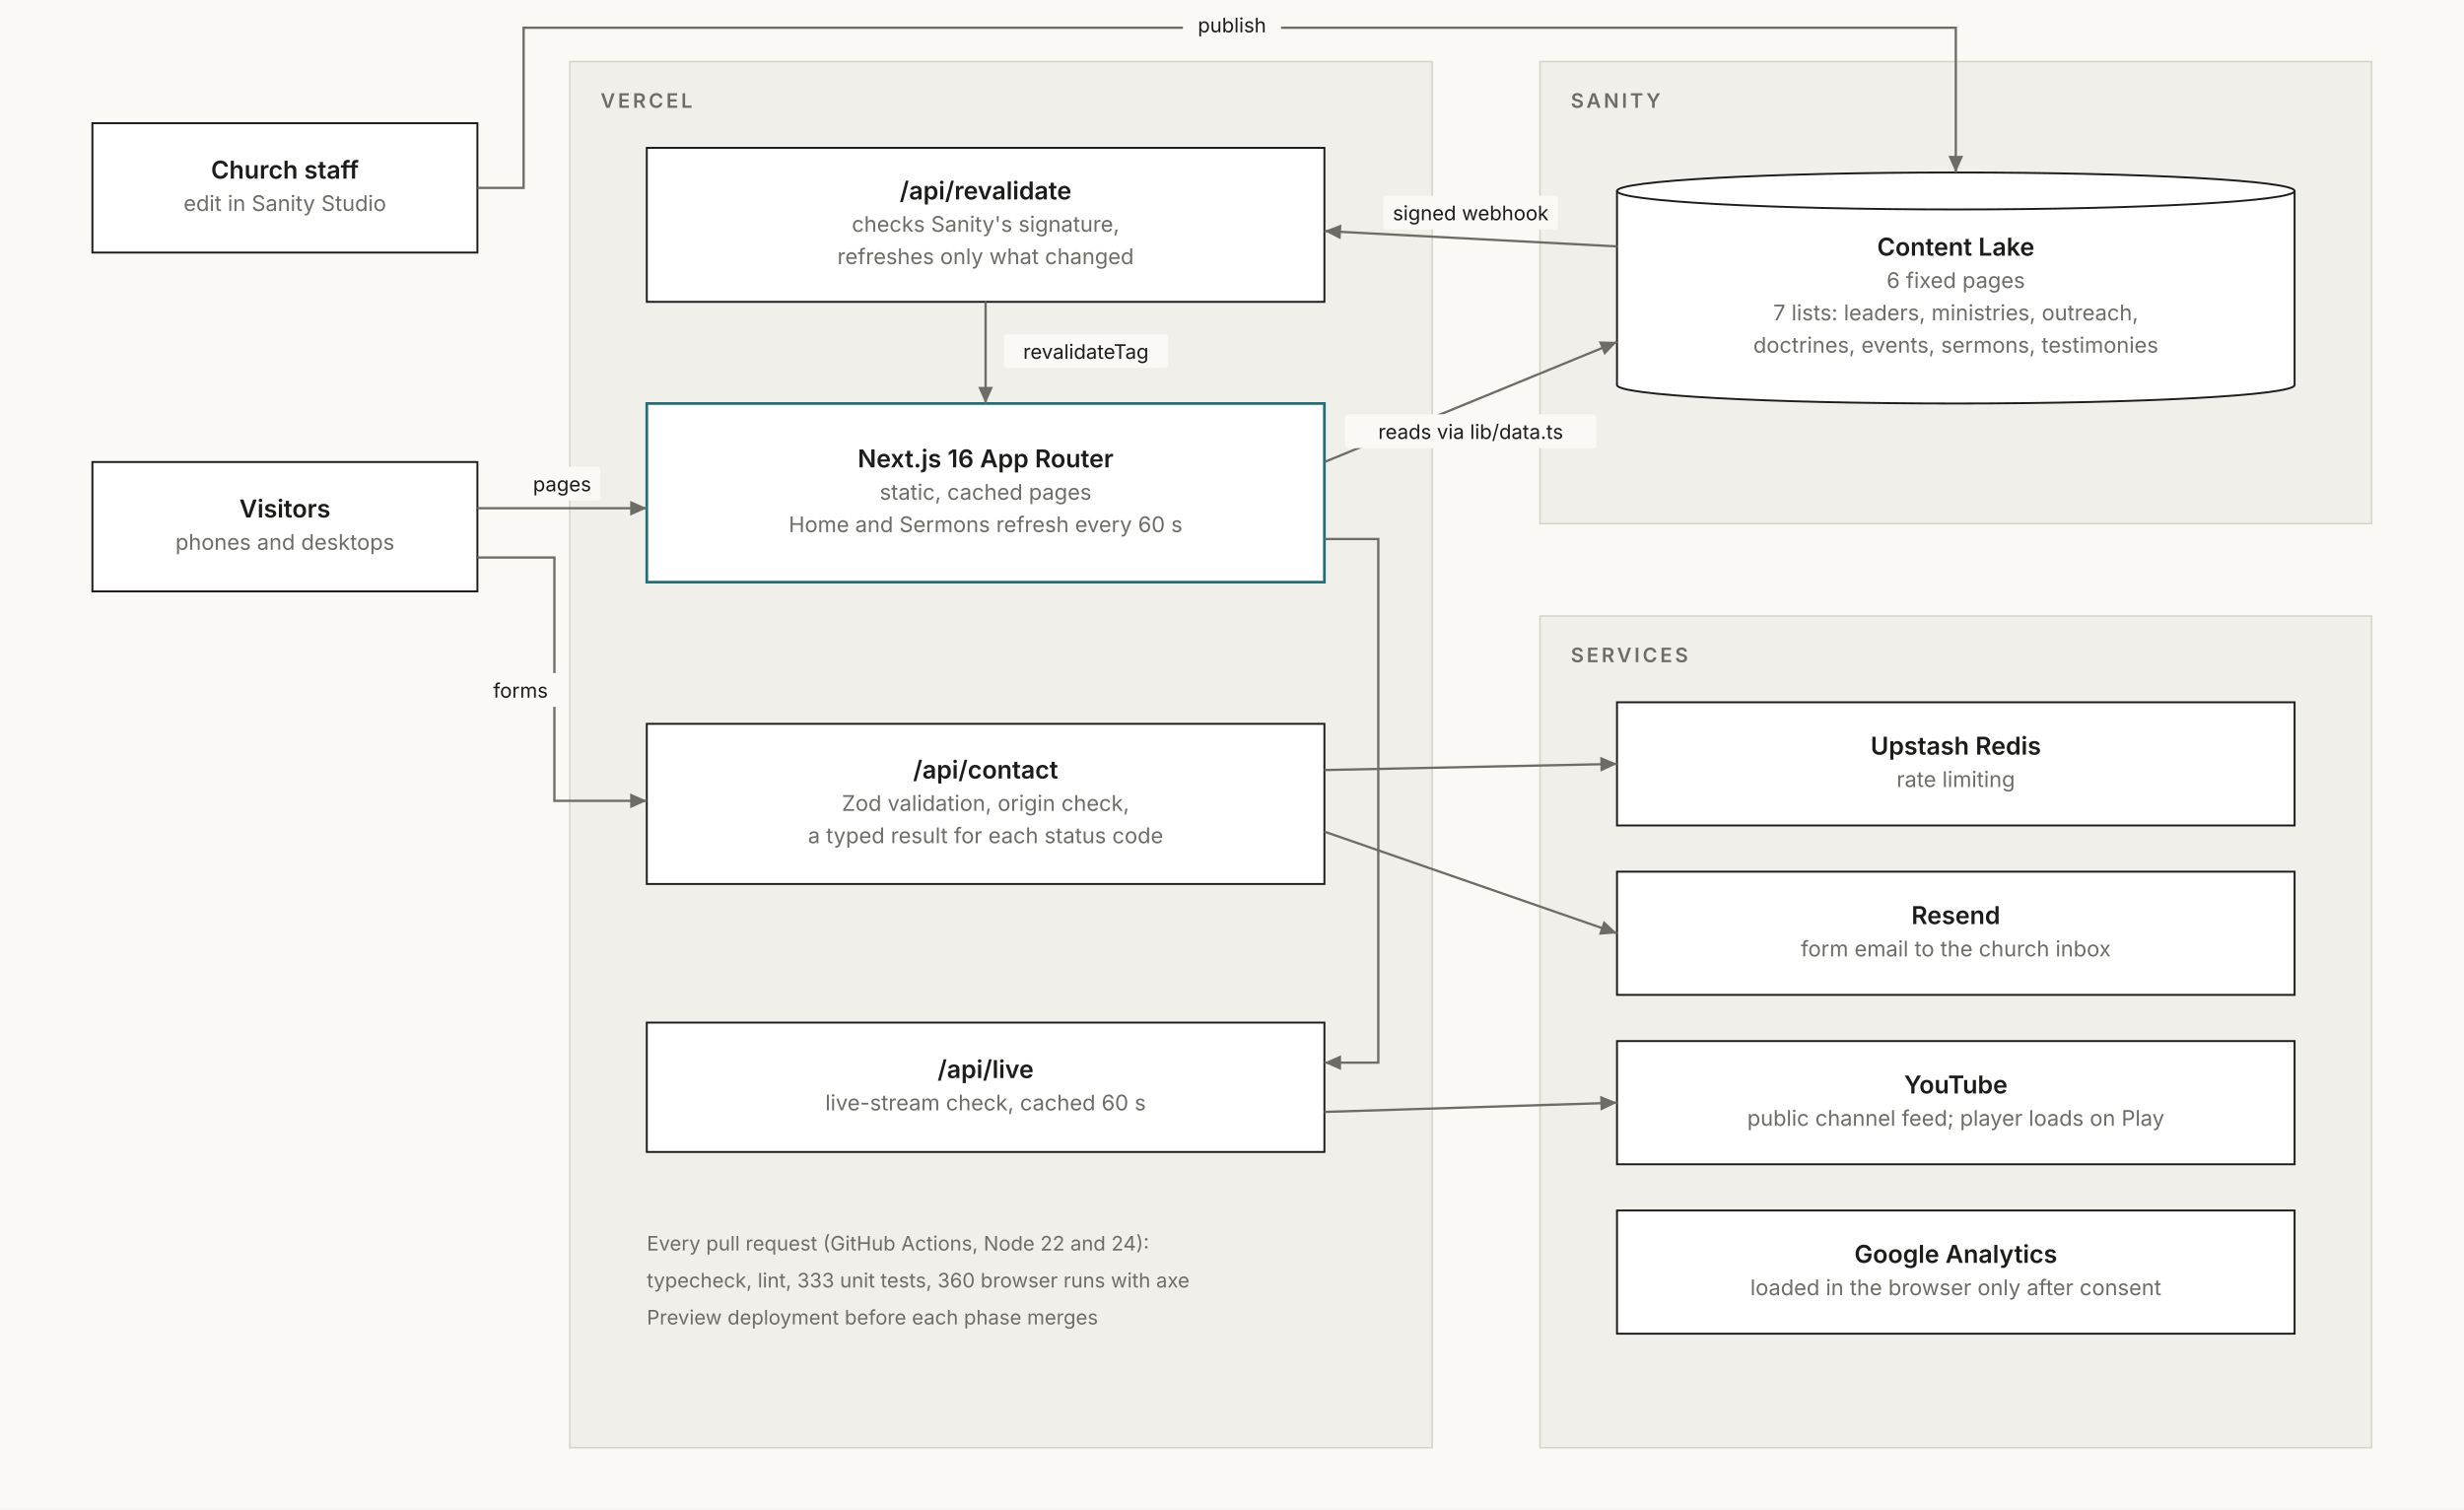
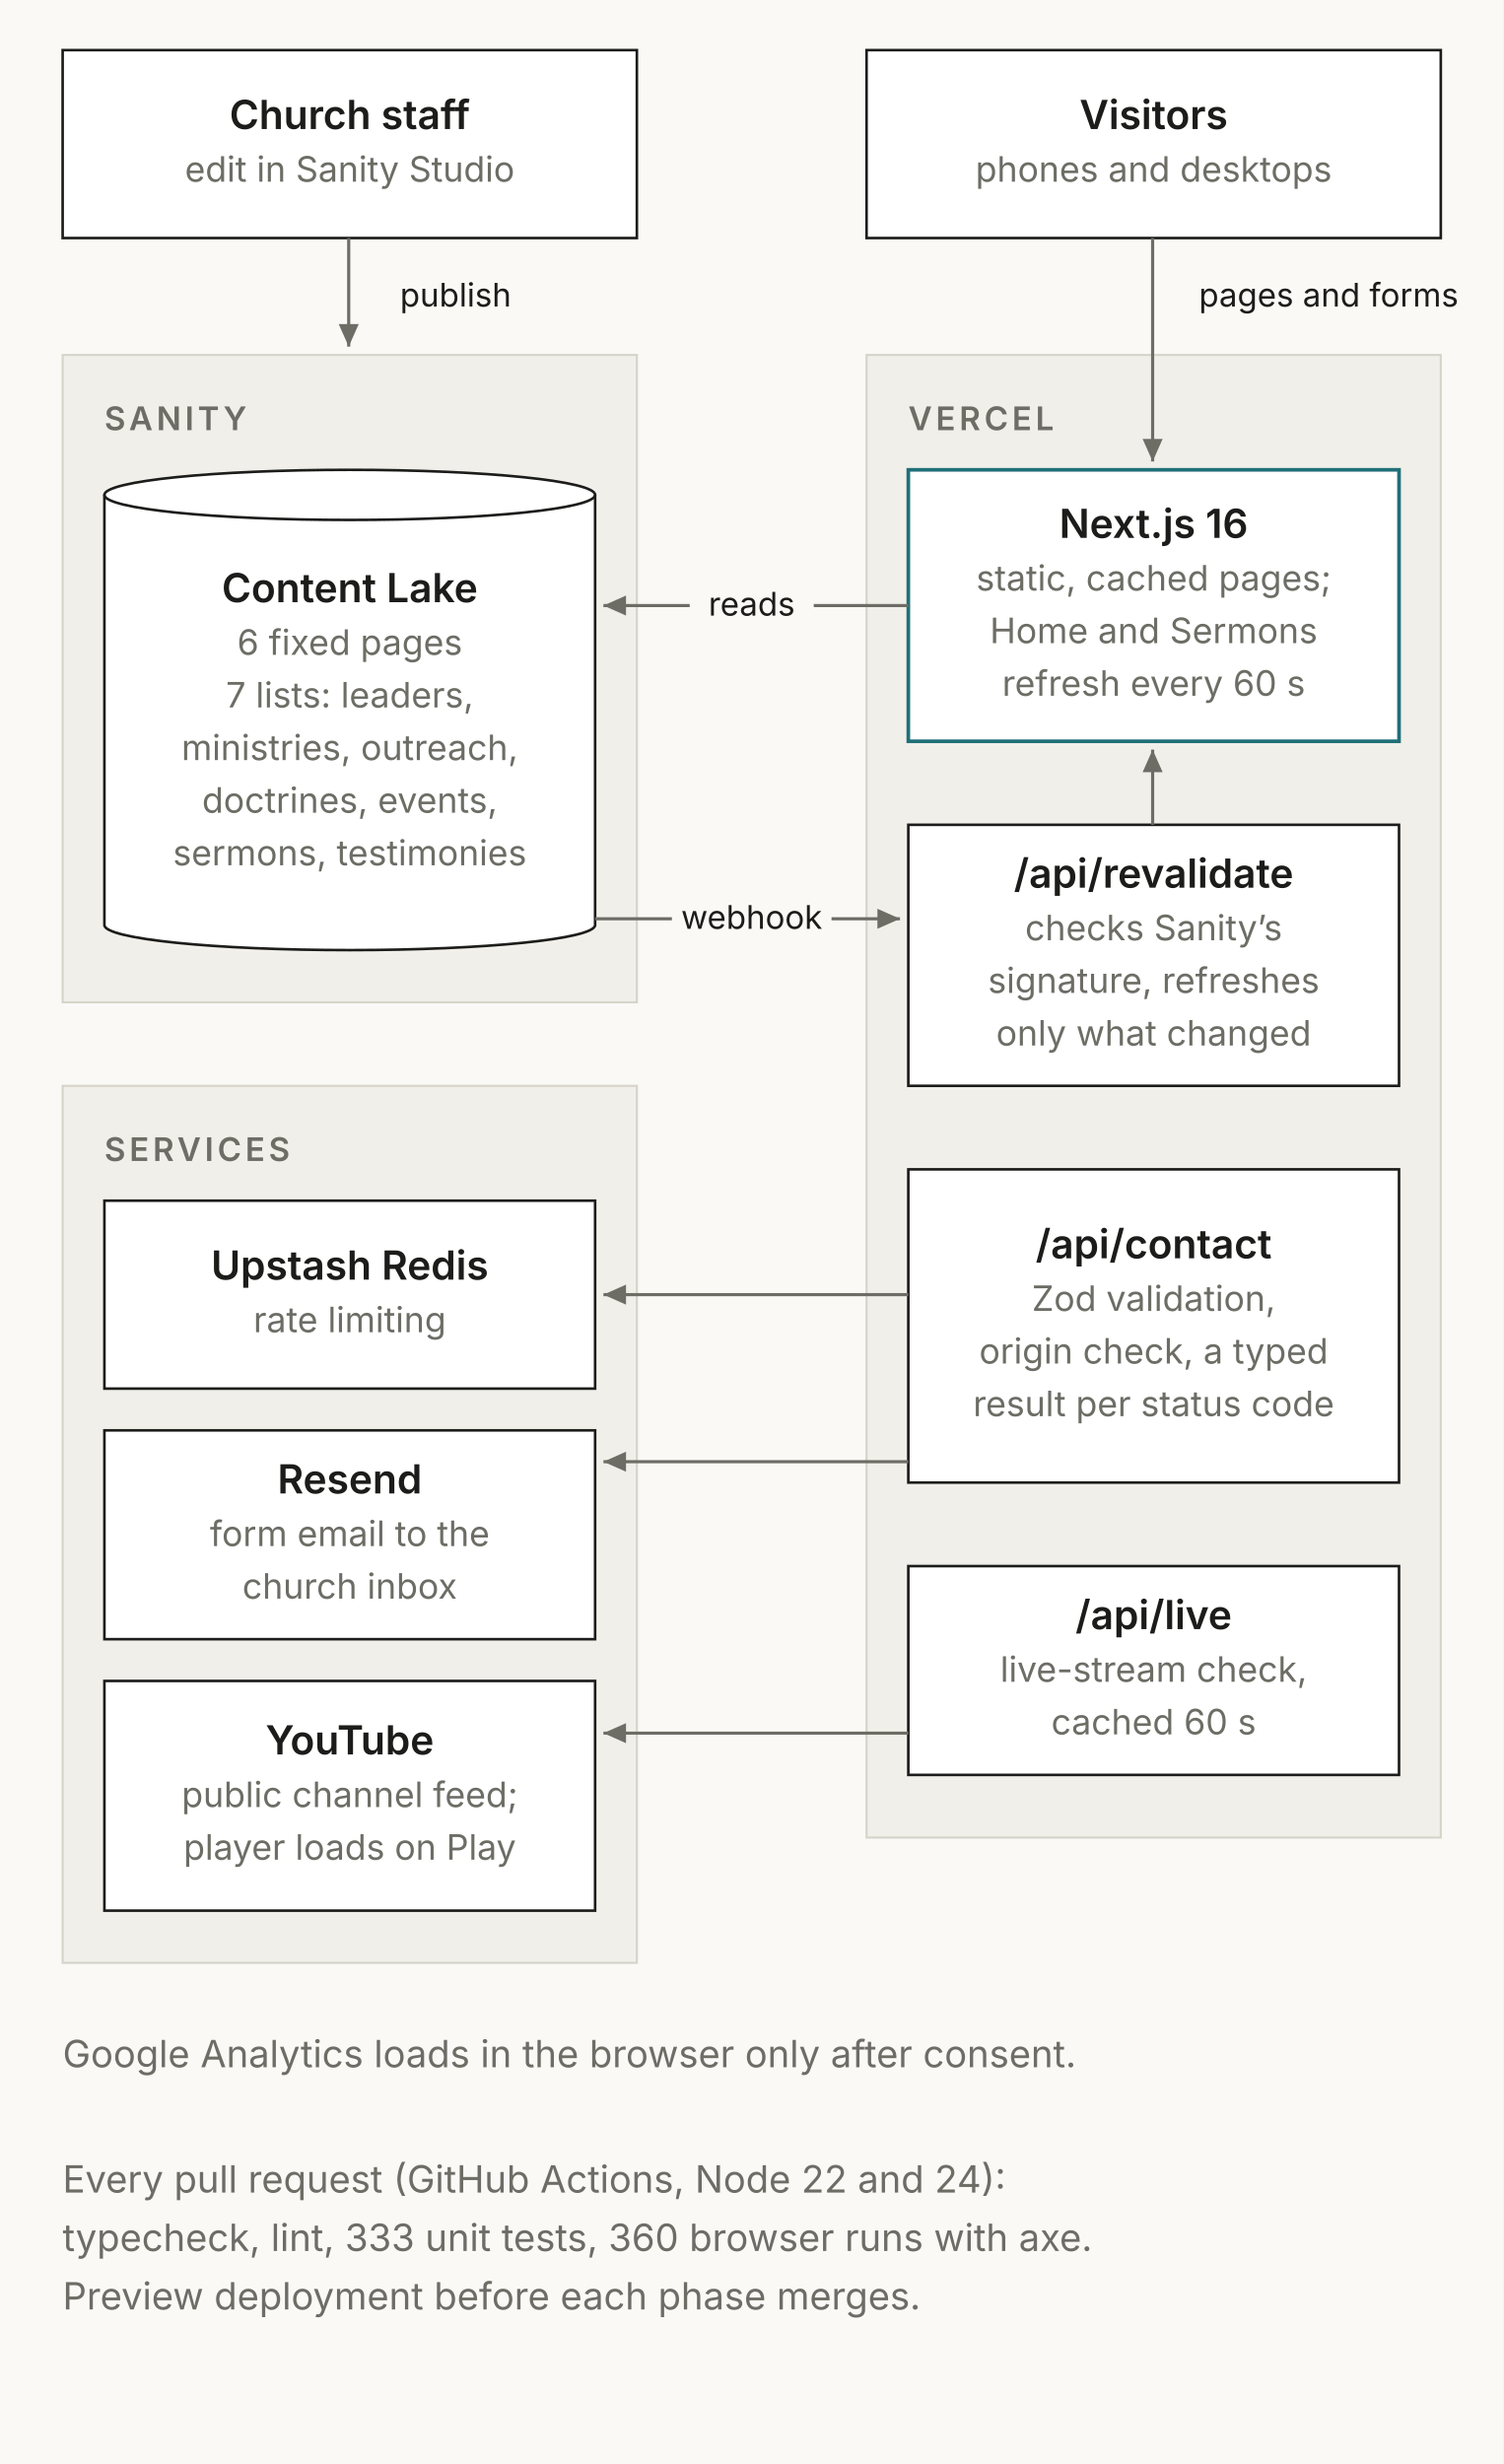
- <svg xmlns="http://www.w3.org/2000/svg" viewBox="0 0 1600 980" width="1600" height="980" role="img" aria-label="Lewisville church website architecture: Next.js on Vercel reading Sanity, with webhook revalidation, a contact API and YouTube" font-family="Inter, 'Helvetica Neue', Helvetica, Arial, sans-serif">
+ <svg xmlns="http://www.w3.org/2000/svg" viewBox="0 0 720 1180" width="720" height="1180" role="img" aria-label="Lewisville church website architecture: Next.js on Vercel reading Sanity, with webhook revalidation, a contact API and YouTube" font-family="Inter, 'Helvetica Neue', Helvetica, Arial, sans-serif">
  <defs>
    <marker id="arrow" viewBox="0 0 10 10" refX="9" refY="5" markerWidth="8" markerHeight="8" orient="auto-start-reverse">
      <path d="M0,1 L9,5 L0,9 z" fill="#6d6d66" />
    </marker>
  </defs>
-   <rect width="1600" height="980" fill="#faf9f6" />
-   <rect x="60" y="80" width="250" height="84" fill="#ffffff" stroke="#1c1c1a" stroke-width="1.25" />
-   <text x="185.0" y="116.0" text-anchor="middle" font-size="16" font-weight="600" fill="#1c1c1a">Church staff</text>
-   <text x="185.0" y="137.0" text-anchor="middle" font-size="14" fill="#6d6d66">edit in Sanity Studio</text>
-   <rect x="60" y="300" width="250" height="84" fill="#ffffff" stroke="#1c1c1a" stroke-width="1.25" />
-   <text x="185.0" y="336.0" text-anchor="middle" font-size="16" font-weight="600" fill="#1c1c1a">Visitors</text>
-   <text x="185.0" y="357.0" text-anchor="middle" font-size="14" fill="#6d6d66">phones and desktops</text>
-   <rect x="370" y="40" width="560" height="900" fill="#f1efe9" stroke="#d6d3c9" />
-   <text x="390" y="70" font-size="13" letter-spacing="1.8" font-weight="600" fill="#6d6d66">VERCEL</text>
-   <rect x="420" y="96" width="440" height="100" fill="#ffffff" stroke="#1c1c1a" stroke-width="1.25" />
-   <text x="640.0" y="129.5" text-anchor="middle" font-size="16" font-weight="600" fill="#1c1c1a">/api/revalidate</text>
-   <text x="640.0" y="150.5" text-anchor="middle" font-size="14" fill="#6d6d66">checks Sanity's signature,</text>
-   <text x="640.0" y="171.5" text-anchor="middle" font-size="14" fill="#6d6d66">refreshes only what changed</text>
-   <rect x="420" y="262" width="440" height="116" fill="#ffffff" stroke="#1f6f78" stroke-width="1.75" />
-   <text x="640.0" y="303.5" text-anchor="middle" font-size="16" font-weight="600" fill="#1c1c1a">Next.js 16 App Router</text>
-   <text x="640.0" y="324.5" text-anchor="middle" font-size="14" fill="#6d6d66">static, cached pages</text>
-   <text x="640.0" y="345.5" text-anchor="middle" font-size="14" fill="#6d6d66">Home and Sermons refresh every 60 s</text>
-   <rect x="420" y="470" width="440" height="104" fill="#ffffff" stroke="#1c1c1a" stroke-width="1.25" />
-   <text x="640.0" y="505.5" text-anchor="middle" font-size="16" font-weight="600" fill="#1c1c1a">/api/contact</text>
-   <text x="640.0" y="526.5" text-anchor="middle" font-size="14" fill="#6d6d66">Zod validation, origin check,</text>
-   <text x="640.0" y="547.5" text-anchor="middle" font-size="14" fill="#6d6d66">a typed result for each status code</text>
-   <rect x="420" y="664" width="440" height="84" fill="#ffffff" stroke="#1c1c1a" stroke-width="1.25" />
-   <text x="640.0" y="700.0" text-anchor="middle" font-size="16" font-weight="600" fill="#1c1c1a">/api/live</text>
-   <text x="640.0" y="721.0" text-anchor="middle" font-size="14" fill="#6d6d66">live-stream check, cached 60 s</text>
-   <text x="420" y="812" text-anchor="start" font-size="13" fill="#6d6d66">Every pull request (GitHub Actions, Node 22 and 24):</text>
-   <text x="420" y="836" text-anchor="start" font-size="13" fill="#6d6d66">typecheck, lint, 333 unit tests, 360 browser runs with axe</text>
-   <text x="420" y="860" text-anchor="start" font-size="13" fill="#6d6d66">Preview deployment before each phase merges</text>
-   <rect x="1000" y="40" width="540" height="300" fill="#f1efe9" stroke="#d6d3c9" />
-   <text x="1020" y="70" font-size="13" letter-spacing="1.8" font-weight="600" fill="#6d6d66">SANITY</text>
-   <path d="M1050,124 a220.0,12 0 0 1 440,0 v126 a220.0,12 0 0 1 -440,0 z" fill="#ffffff" stroke="#1c1c1a" stroke-width="1.25" />
-   <path d="M1050,124 a220.0,12 0 0 0 440,0" fill="none" stroke="#1c1c1a" stroke-width="1.25" />
-   <text x="1270.0" y="166.0" text-anchor="middle" font-size="16" font-weight="600" fill="#1c1c1a">Content Lake</text>
-   <text x="1270.0" y="187.0" text-anchor="middle" font-size="14" fill="#6d6d66">6 fixed pages</text>
-   <text x="1270.0" y="208.0" text-anchor="middle" font-size="14" fill="#6d6d66">7 lists: leaders, ministries, outreach,</text>
-   <text x="1270.0" y="229.0" text-anchor="middle" font-size="14" fill="#6d6d66">doctrines, events, sermons, testimonies</text>
-   <rect x="1000" y="400" width="540" height="540" fill="#f1efe9" stroke="#d6d3c9" />
-   <text x="1020" y="430" font-size="13" letter-spacing="1.8" font-weight="600" fill="#6d6d66">SERVICES</text>
-   <rect x="1050" y="456" width="440" height="80" fill="#ffffff" stroke="#1c1c1a" stroke-width="1.25" />
-   <text x="1270.0" y="490.0" text-anchor="middle" font-size="16" font-weight="600" fill="#1c1c1a">Upstash Redis</text>
-   <text x="1270.0" y="511.0" text-anchor="middle" font-size="14" fill="#6d6d66">rate limiting</text>
-   <rect x="1050" y="566" width="440" height="80" fill="#ffffff" stroke="#1c1c1a" stroke-width="1.25" />
-   <text x="1270.0" y="600.0" text-anchor="middle" font-size="16" font-weight="600" fill="#1c1c1a">Resend</text>
-   <text x="1270.0" y="621.0" text-anchor="middle" font-size="14" fill="#6d6d66">form email to the church inbox</text>
-   <rect x="1050" y="676" width="440" height="80" fill="#ffffff" stroke="#1c1c1a" stroke-width="1.25" />
-   <text x="1270.0" y="710.0" text-anchor="middle" font-size="16" font-weight="600" fill="#1c1c1a">YouTube</text>
-   <text x="1270.0" y="731.0" text-anchor="middle" font-size="14" fill="#6d6d66">public channel feed; player loads on Play</text>
-   <rect x="1050" y="786" width="440" height="80" fill="#ffffff" stroke="#1c1c1a" stroke-width="1.25" />
-   <text x="1270.0" y="820.0" text-anchor="middle" font-size="16" font-weight="600" fill="#1c1c1a">Google Analytics</text>
-   <text x="1270.0" y="841.0" text-anchor="middle" font-size="14" fill="#6d6d66">loaded in the browser only after consent</text>
-   <path d="M310,122 L340,122 L340,18 L1270,18 L1270,112" fill="none" stroke="#6d6d66" stroke-width="1.5" marker-end="url(#arrow)" />
-   <rect x="768.15" y="5" width="63.7" height="22" rx="2" fill="#faf9f6" />
-   <text x="800.0" y="21" text-anchor="middle" font-size="13" fill="#1c1c1a">publish</text>
-   <path d="M1050,160 L860,150" fill="none" stroke="#6d6d66" stroke-width="1.5" marker-end="url(#arrow)" />
-   <rect x="898.3" y="127" width="113.4" height="22" rx="2" fill="#faf9f6" />
-   <text x="955.0" y="143" text-anchor="middle" font-size="13" fill="#1c1c1a">signed webhook</text>
-   <path d="M640,196 L640,262" fill="none" stroke="#6d6d66" stroke-width="1.5" marker-end="url(#arrow)" />
-   <rect x="652" y="217" width="106.3" height="22" rx="2" fill="#faf9f6" />
-   <text x="705.15" y="233" text-anchor="middle" font-size="13" fill="#1c1c1a">revalidateTag</text>
-   <path d="M860,300 L1050,222" fill="none" stroke="#6d6d66" stroke-width="1.5" marker-end="url(#arrow)" />
-   <rect x="873.45" y="269" width="163.1" height="22" rx="2" fill="#faf9f6" />
-   <text x="955.0" y="285" text-anchor="middle" font-size="13" fill="#1c1c1a">reads via lib/data.ts</text>
-   <path d="M310,330 L420,330" fill="none" stroke="#6d6d66" stroke-width="1.5" marker-end="url(#arrow)" />
-   <rect x="340.25" y="303" width="49.5" height="22" rx="2" fill="#faf9f6" />
-   <text x="365.0" y="319" text-anchor="middle" font-size="13" fill="#1c1c1a">pages</text>
-   <path d="M310,362 L360,362 L360,520 L420,520" fill="none" stroke="#6d6d66" stroke-width="1.5" marker-end="url(#arrow)" />
-   <rect x="313.25" y="437" width="49.5" height="22" rx="2" fill="#faf9f6" />
-   <text x="338.0" y="453" text-anchor="middle" font-size="13" fill="#1c1c1a">forms</text>
-   <path d="M860,500 L1050,496" fill="none" stroke="#6d6d66" stroke-width="1.5" marker-end="url(#arrow)" />
-   <path d="M860,540 L1050,606" fill="none" stroke="#6d6d66" stroke-width="1.5" marker-end="url(#arrow)" />
-   <path d="M860,350 L895,350 L895,690 L860,690" fill="none" stroke="#6d6d66" stroke-width="1.5" marker-end="url(#arrow)" />
-   <path d="M860,722 L1050,716" fill="none" stroke="#6d6d66" stroke-width="1.5" marker-end="url(#arrow)" />
+   <rect width="720" height="1180" fill="#faf9f6" />
+   <rect x="30" y="24" width="275" height="90" fill="#ffffff" stroke="#1c1c1a" stroke-width="1.25" />
+   <text x="167.5" y="61.8" text-anchor="middle" font-size="19.2" font-weight="600" fill="#1c1c1a">Church staff</text>
+   <text x="167.5" y="87" text-anchor="middle" font-size="16.8" fill="#6d6d66">edit in Sanity Studio</text>
+   <rect x="415" y="24" width="275" height="90" fill="#ffffff" stroke="#1c1c1a" stroke-width="1.25" />
+   <text x="552.5" y="61.8" text-anchor="middle" font-size="19.2" font-weight="600" fill="#1c1c1a">Visitors</text>
+   <text x="552.5" y="87" text-anchor="middle" font-size="16.8" fill="#6d6d66">phones and desktops</text>
+   <rect x="30" y="170" width="275" height="310" fill="#f1efe9" stroke="#d6d3c9" />
+   <text x="50" y="206.0" font-size="15.6" letter-spacing="1.8" font-weight="600" fill="#6d6d66">SANITY</text>
+   <path d="M50,237 a117.5,12 0 0 1 235,0 v206 a117.5,12 0 0 1 -235,0 z" fill="#ffffff" stroke="#1c1c1a" stroke-width="1.25" />
+   <path d="M50,237 a117.5,12 0 0 0 235,0" fill="none" stroke="#1c1c1a" stroke-width="1.25" />
+   <text x="167.5" y="288.4" text-anchor="middle" font-size="19.2" font-weight="600" fill="#1c1c1a">Content Lake</text>
+   <text x="167.5" y="313.6" text-anchor="middle" font-size="16.8" fill="#6d6d66">6 fixed pages</text>
+   <text x="167.5" y="338.8" text-anchor="middle" font-size="16.8" fill="#6d6d66">7 lists: leaders,</text>
+   <text x="167.5" y="364" text-anchor="middle" font-size="16.8" fill="#6d6d66">ministries, outreach,</text>
+   <text x="167.5" y="389.2" text-anchor="middle" font-size="16.8" fill="#6d6d66">doctrines, events,</text>
+   <text x="167.5" y="414.4" text-anchor="middle" font-size="16.8" fill="#6d6d66">sermons, testimonies</text>
+   <rect x="30" y="520" width="275" height="420" fill="#f1efe9" stroke="#d6d3c9" />
+   <text x="50" y="556.0" font-size="15.6" letter-spacing="1.8" font-weight="600" fill="#6d6d66">SERVICES</text>
+   <rect x="50" y="575" width="235" height="90" fill="#ffffff" stroke="#1c1c1a" stroke-width="1.25" />
+   <text x="167.5" y="612.8" text-anchor="middle" font-size="19.2" font-weight="600" fill="#1c1c1a">Upstash Redis</text>
+   <text x="167.5" y="638" text-anchor="middle" font-size="16.8" fill="#6d6d66">rate limiting</text>
+   <rect x="50" y="685" width="235" height="100" fill="#ffffff" stroke="#1c1c1a" stroke-width="1.25" />
+   <text x="167.5" y="715.2" text-anchor="middle" font-size="19.2" font-weight="600" fill="#1c1c1a">Resend</text>
+   <text x="167.5" y="740.4" text-anchor="middle" font-size="16.8" fill="#6d6d66">form email to the</text>
+   <text x="167.5" y="765.6" text-anchor="middle" font-size="16.8" fill="#6d6d66">church inbox</text>
+   <rect x="50" y="805" width="235" height="110" fill="#ffffff" stroke="#1c1c1a" stroke-width="1.25" />
+   <text x="167.5" y="840.2" text-anchor="middle" font-size="19.2" font-weight="600" fill="#1c1c1a">YouTube</text>
+   <text x="167.5" y="865.4" text-anchor="middle" font-size="16.8" fill="#6d6d66">public channel feed;</text>
+   <text x="167.5" y="890.6" text-anchor="middle" font-size="16.8" fill="#6d6d66">player loads on Play</text>
+   <rect x="415" y="170" width="275" height="710" fill="#f1efe9" stroke="#d6d3c9" />
+   <text x="435" y="206.0" font-size="15.6" letter-spacing="1.8" font-weight="600" fill="#6d6d66">VERCEL</text>
+   <rect x="435" y="225" width="235" height="130" fill="#ffffff" stroke="#1f6f78" stroke-width="1.75" />
+   <text x="552.5" y="257.6" text-anchor="middle" font-size="19.2" font-weight="600" fill="#1c1c1a">Next.js 16</text>
+   <text x="552.5" y="282.8" text-anchor="middle" font-size="16.8" fill="#6d6d66">static, cached pages;</text>
+   <text x="552.5" y="308" text-anchor="middle" font-size="16.8" fill="#6d6d66">Home and Sermons</text>
+   <text x="552.5" y="333.2" text-anchor="middle" font-size="16.8" fill="#6d6d66">refresh every 60 s</text>
+   <rect x="435" y="395" width="235" height="125" fill="#ffffff" stroke="#1c1c1a" stroke-width="1.25" />
+   <text x="552.5" y="425.1" text-anchor="middle" font-size="19.2" font-weight="600" fill="#1c1c1a">/api/revalidate</text>
+   <text x="552.5" y="450.3" text-anchor="middle" font-size="16.8" fill="#6d6d66">checks Sanity’s</text>
+   <text x="552.5" y="475.5" text-anchor="middle" font-size="16.8" fill="#6d6d66">signature, refreshes</text>
+   <text x="552.5" y="500.7" text-anchor="middle" font-size="16.8" fill="#6d6d66">only what changed</text>
+   <rect x="435" y="560" width="235" height="150" fill="#ffffff" stroke="#1c1c1a" stroke-width="1.25" />
+   <text x="552.5" y="602.6" text-anchor="middle" font-size="19.2" font-weight="600" fill="#1c1c1a">/api/contact</text>
+   <text x="552.5" y="627.8" text-anchor="middle" font-size="16.8" fill="#6d6d66">Zod validation,</text>
+   <text x="552.5" y="653" text-anchor="middle" font-size="16.8" fill="#6d6d66">origin check, a typed</text>
+   <text x="552.5" y="678.2" text-anchor="middle" font-size="16.8" fill="#6d6d66">result per status code</text>
+   <rect x="435" y="750" width="235" height="100" fill="#ffffff" stroke="#1c1c1a" stroke-width="1.25" />
+   <text x="552.5" y="780.2" text-anchor="middle" font-size="19.2" font-weight="600" fill="#1c1c1a">/api/live</text>
+   <text x="552.5" y="805.4" text-anchor="middle" font-size="16.8" fill="#6d6d66">live-stream check,</text>
+   <text x="552.5" y="830.6" text-anchor="middle" font-size="16.8" fill="#6d6d66">cached 60 s</text>
+   <path d="M167,114 L167,166" fill="none" stroke="#6d6d66" stroke-width="1.5" marker-end="url(#arrow)" />
+   <rect x="180" y="126.4" width="76.44" height="26.4" rx="2" fill="#faf9f6" />
+   <text x="218.22" y="146.8" text-anchor="middle" font-size="15.6" fill="#1c1c1a">publish</text>
+   <path d="M552,114 L552,221" fill="none" stroke="#6d6d66" stroke-width="1.5" marker-end="url(#arrow)" />
+   <rect x="564" y="126.4" width="144.6" height="26.4" rx="2" fill="#faf9f6" />
+   <text x="636.3" y="146.8" text-anchor="middle" font-size="15.6" fill="#1c1c1a">pages and forms</text>
+   <path d="M285,440 L431,440" fill="none" stroke="#6d6d66" stroke-width="1.5" marker-end="url(#arrow)" />
+   <rect x="321.78" y="424.4" width="76.44" height="26.4" rx="2" fill="#faf9f6" />
+   <text x="360" y="444.8" text-anchor="middle" font-size="15.6" fill="#1c1c1a">webhook</text>
+   <path d="M435,290 L289,290" fill="none" stroke="#6d6d66" stroke-width="1.5" marker-end="url(#arrow)" />
+   <rect x="330.3" y="274.4" width="59.4" height="26.4" rx="2" fill="#faf9f6" />
+   <text x="360" y="294.8" text-anchor="middle" font-size="15.6" fill="#1c1c1a">reads</text>
+   <path d="M552,395 L552,359" fill="none" stroke="#6d6d66" stroke-width="1.5" marker-end="url(#arrow)" />
+   <path d="M435,620 L289,620" fill="none" stroke="#6d6d66" stroke-width="1.5" marker-end="url(#arrow)" />
+   <path d="M435,700 L289,700" fill="none" stroke="#6d6d66" stroke-width="1.5" marker-end="url(#arrow)" />
+   <path d="M435,830 L289,830" fill="none" stroke="#6d6d66" stroke-width="1.5" marker-end="url(#arrow)" />
+   <text x="30" y="990" text-anchor="start" font-size="18" fill="#6d6d66">Google Analytics loads in the browser only after consent.</text>
+   <text x="30" y="1050" text-anchor="start" font-size="18" fill="#6d6d66">Every pull request (GitHub Actions, Node 22 and 24):</text>
+   <text x="30" y="1078" text-anchor="start" font-size="18" fill="#6d6d66">typecheck, lint, 333 unit tests, 360 browser runs with axe.</text>
+   <text x="30" y="1106" text-anchor="start" font-size="18" fill="#6d6d66">Preview deployment before each phase merges.</text>
</svg>
